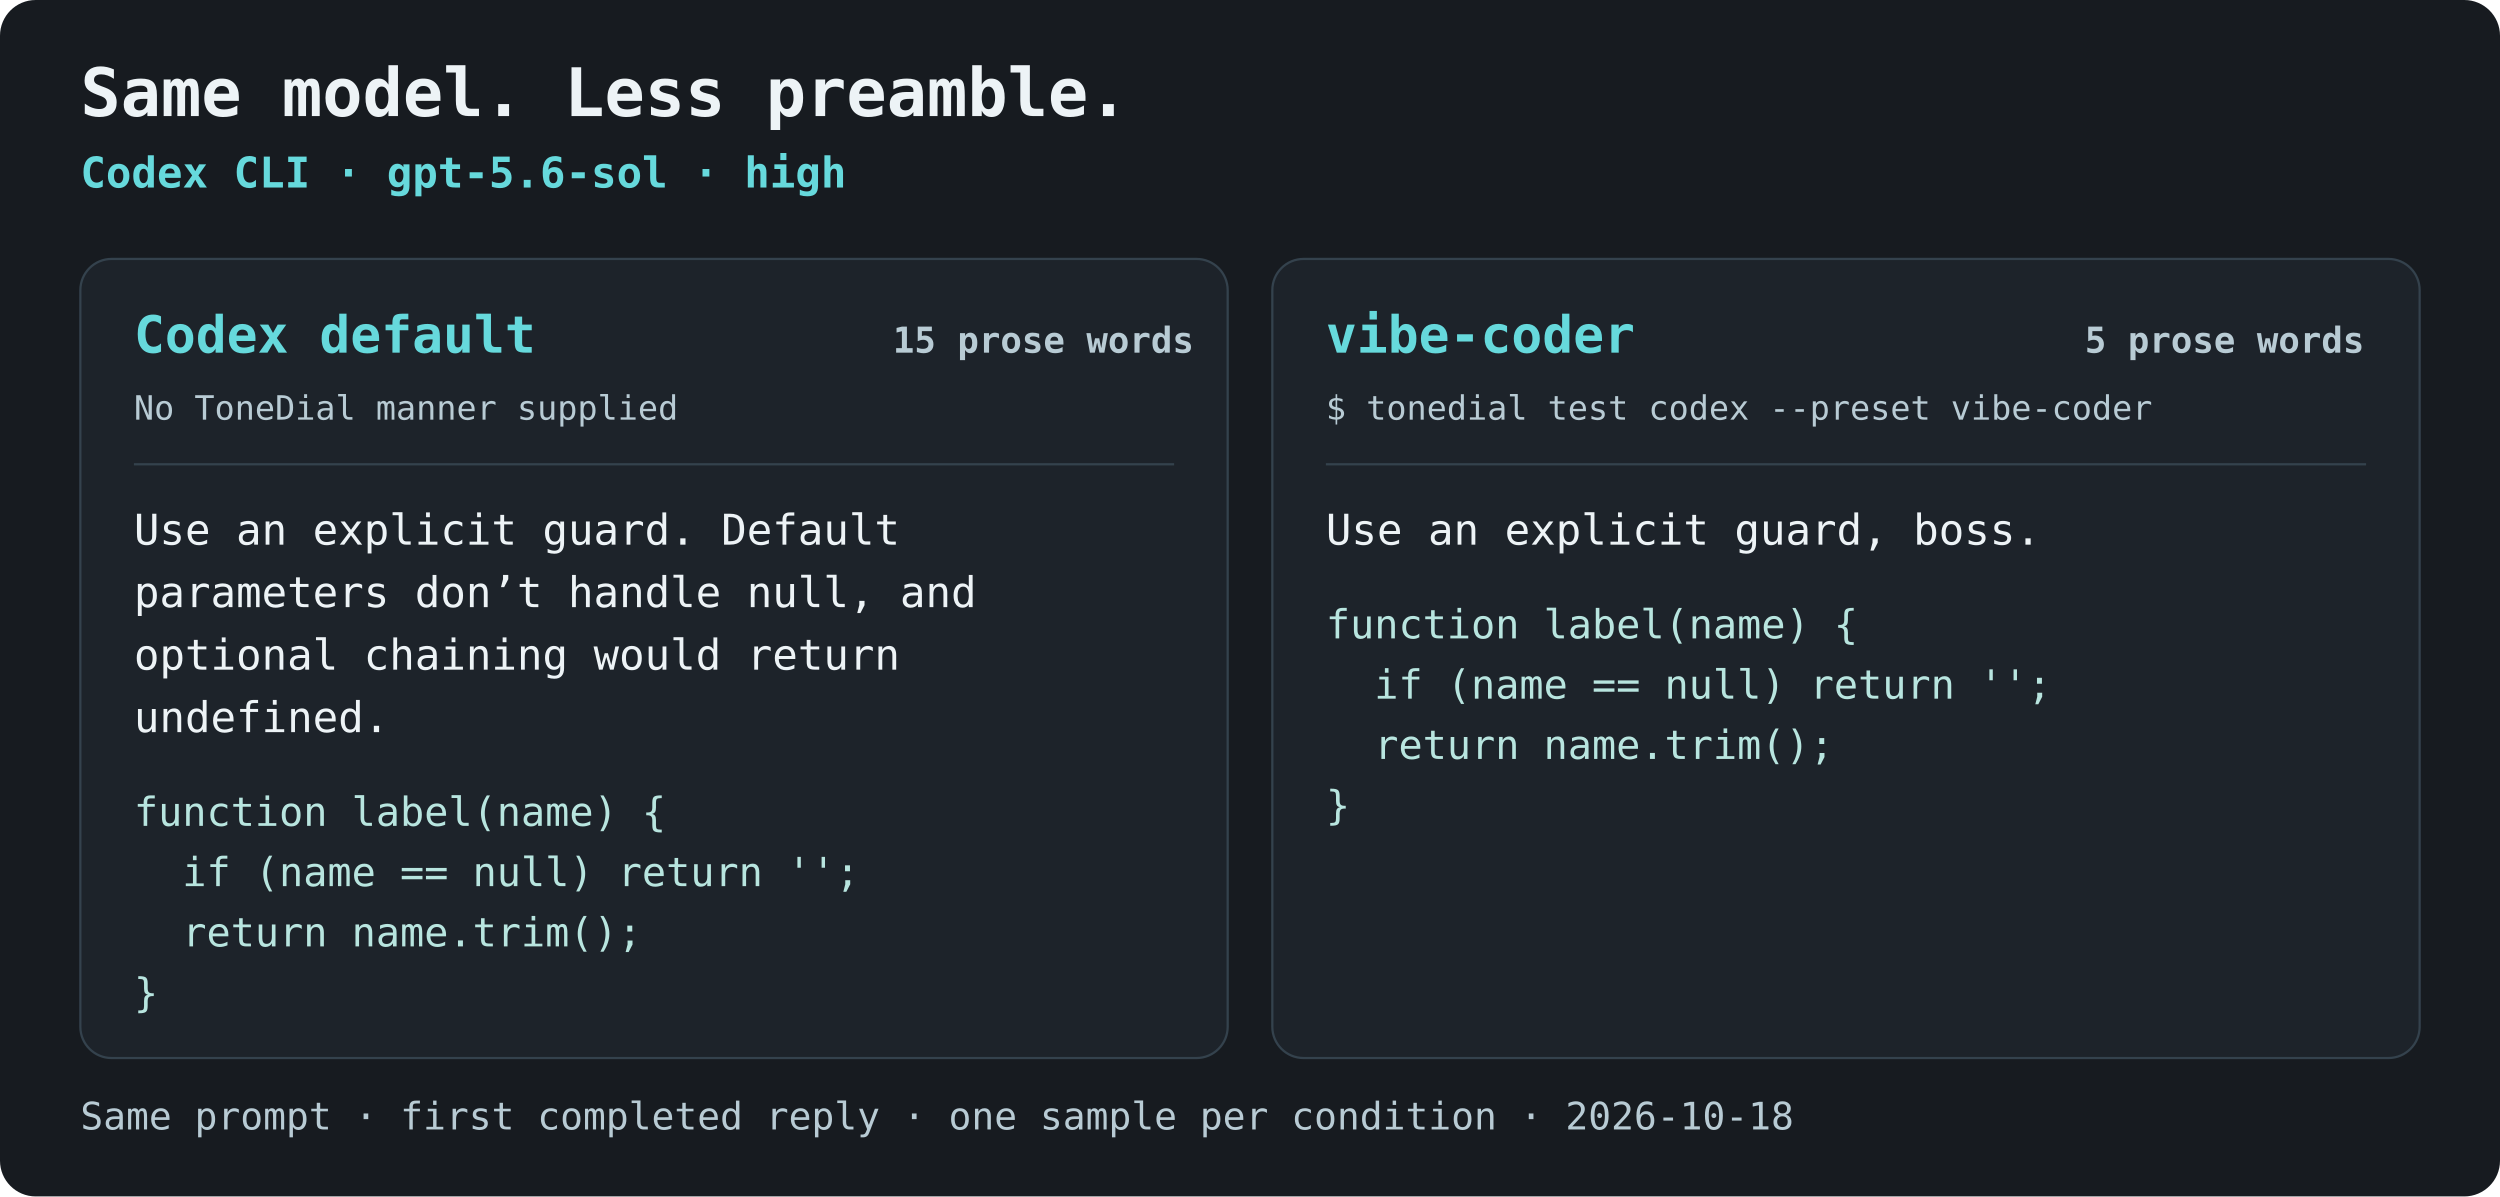
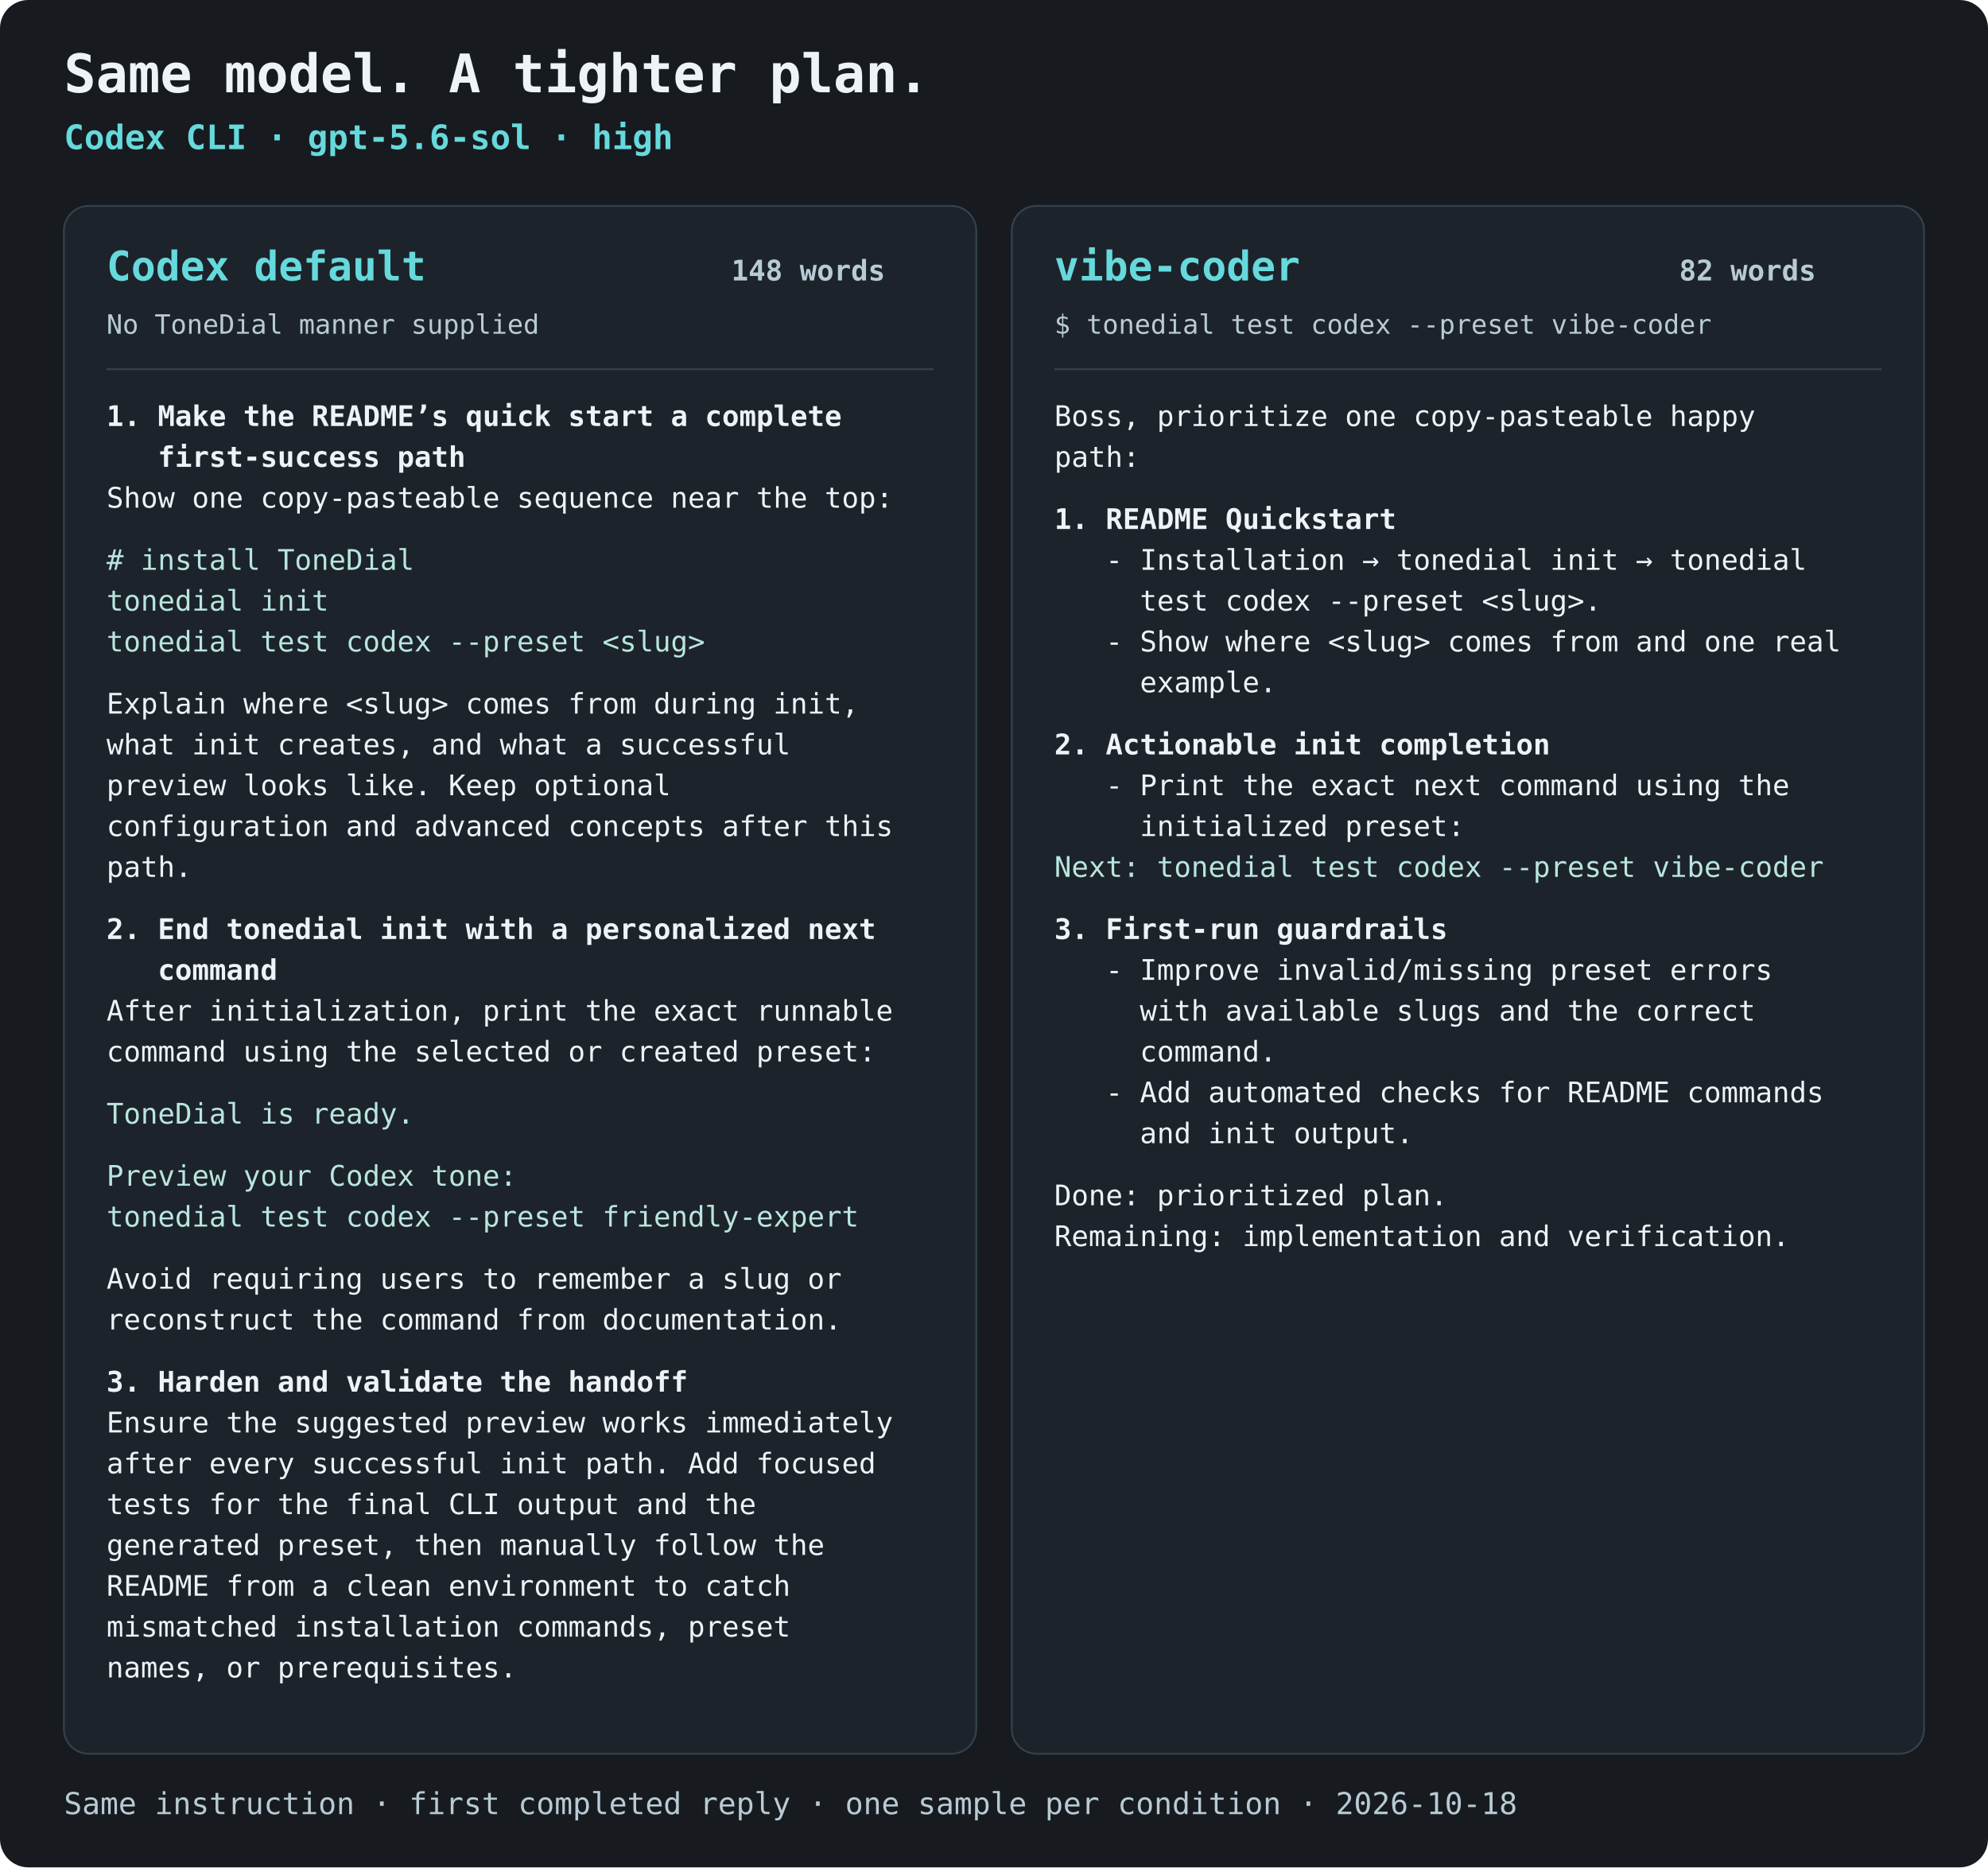
- <svg xmlns="http://www.w3.org/2000/svg" width="1120" height="536" viewBox="0 0 1120 536" role="img" aria-labelledby="title description">
-   <rect width="1120" height="536" rx="16" fill="#171b20" />
+ <svg xmlns="http://www.w3.org/2000/svg" width="1120" height="1052" viewBox="0 0 1120 1052" role="img" aria-labelledby="title description">
+   <rect width="1120" height="1052" rx="16" fill="#171b20" />
  <g font-family="ui-monospace, SFMono-Regular, Menlo, Consolas, monospace, system-ui">
-     <text x="36" y="52" fill="#edf3f6" font-size="30" font-weight="700" xml:space="preserve">Same model. Less preamble.</text>
+     <text x="36" y="52" fill="#edf3f6" font-size="30" font-weight="700" xml:space="preserve">Same model. A tighter plan.</text>
    <text x="36" y="84" fill="#66d9dc" font-size="19" font-weight="700" xml:space="preserve">Codex CLI · gpt-5.6-sol · high</text>
-     <rect x="36" y="116" width="514" height="358" rx="14" fill="#1d232a" stroke="#34424d" />
+     <rect x="36" y="116" width="514" height="872" rx="14" fill="#1d232a" stroke="#34424d" />
    <text x="60" y="158" fill="#66d9dc" font-size="23" font-weight="700" xml:space="preserve">Codex default</text>
-     <text x="400" y="158" fill="#b8cbd4" font-size="16" font-weight="700" xml:space="preserve">15 prose words</text>
+     <text x="412" y="158" fill="#b8cbd4" font-size="16" font-weight="700" xml:space="preserve">148 words</text>
    <text x="60" y="188" fill="#b8cbd4" font-size="15" font-weight="400" xml:space="preserve">No ToneDial manner supplied</text>
    <path d="M60 208H526" stroke="#34424d" />
-     <text x="60" y="244" fill="#edf3f6" font-size="19" font-weight="400" xml:space="preserve">Use an explicit guard. Default</text>
-     <text x="60" y="272" fill="#edf3f6" font-size="19" font-weight="400" xml:space="preserve">parameters don’t handle null, and</text>
-     <text x="60" y="300" fill="#edf3f6" font-size="19" font-weight="400" xml:space="preserve">optional chaining would return</text>
-     <text x="60" y="328" fill="#edf3f6" font-size="19" font-weight="400" xml:space="preserve">undefined.</text>
-     <text x="60" y="370" fill="#b8e5df" font-size="18" font-weight="400" xml:space="preserve">function label(name) {</text>
-     <text x="60" y="397" fill="#b8e5df" font-size="18" font-weight="400" xml:space="preserve">  if (name == null) return '';</text>
-     <text x="60" y="424" fill="#b8e5df" font-size="18" font-weight="400" xml:space="preserve">  return name.trim();</text>
-     <text x="60" y="451" fill="#b8e5df" font-size="18" font-weight="400" xml:space="preserve">}</text>
-     <rect x="570" y="116" width="514" height="358" rx="14" fill="#1d232a" stroke="#34424d" />
+     <text x="60" y="240" fill="#edf3f6" font-size="16" font-weight="700" xml:space="preserve">1. Make the README’s quick start a complete</text>
+     <text x="60" y="263" fill="#edf3f6" font-size="16" font-weight="700" xml:space="preserve">   first-success path</text>
+     <text x="60" y="286" fill="#edf3f6" font-size="16" font-weight="400" xml:space="preserve">Show one copy-pasteable sequence near the top:</text>
+     <text x="60" y="321" fill="#b8e5df" font-size="16" font-weight="400" xml:space="preserve"># install ToneDial</text>
+     <text x="60" y="344" fill="#b8e5df" font-size="16" font-weight="400" xml:space="preserve">tonedial init</text>
+     <text x="60" y="367" fill="#b8e5df" font-size="16" font-weight="400" xml:space="preserve">tonedial test codex --preset &lt;slug&gt;</text>
+     <text x="60" y="402" fill="#edf3f6" font-size="16" font-weight="400" xml:space="preserve">Explain where &lt;slug&gt; comes from during init,</text>
+     <text x="60" y="425" fill="#edf3f6" font-size="16" font-weight="400" xml:space="preserve">what init creates, and what a successful</text>
+     <text x="60" y="448" fill="#edf3f6" font-size="16" font-weight="400" xml:space="preserve">preview looks like. Keep optional</text>
+     <text x="60" y="471" fill="#edf3f6" font-size="16" font-weight="400" xml:space="preserve">configuration and advanced concepts after this</text>
+     <text x="60" y="494" fill="#edf3f6" font-size="16" font-weight="400" xml:space="preserve">path.</text>
+     <text x="60" y="529" fill="#edf3f6" font-size="16" font-weight="700" xml:space="preserve">2. End tonedial init with a personalized next</text>
+     <text x="60" y="552" fill="#edf3f6" font-size="16" font-weight="700" xml:space="preserve">   command</text>
+     <text x="60" y="575" fill="#edf3f6" font-size="16" font-weight="400" xml:space="preserve">After initialization, print the exact runnable</text>
+     <text x="60" y="598" fill="#edf3f6" font-size="16" font-weight="400" xml:space="preserve">command using the selected or created preset:</text>
+     <text x="60" y="633" fill="#b8e5df" font-size="16" font-weight="400" xml:space="preserve">ToneDial is ready.</text>
+     <text x="60" y="668" fill="#b8e5df" font-size="16" font-weight="400" xml:space="preserve">Preview your Codex tone:</text>
+     <text x="60" y="691" fill="#b8e5df" font-size="16" font-weight="400" xml:space="preserve">tonedial test codex --preset friendly-expert</text>
+     <text x="60" y="726" fill="#edf3f6" font-size="16" font-weight="400" xml:space="preserve">Avoid requiring users to remember a slug or</text>
+     <text x="60" y="749" fill="#edf3f6" font-size="16" font-weight="400" xml:space="preserve">reconstruct the command from documentation.</text>
+     <text x="60" y="784" fill="#edf3f6" font-size="16" font-weight="700" xml:space="preserve">3. Harden and validate the handoff</text>
+     <text x="60" y="807" fill="#edf3f6" font-size="16" font-weight="400" xml:space="preserve">Ensure the suggested preview works immediately</text>
+     <text x="60" y="830" fill="#edf3f6" font-size="16" font-weight="400" xml:space="preserve">after every successful init path. Add focused</text>
+     <text x="60" y="853" fill="#edf3f6" font-size="16" font-weight="400" xml:space="preserve">tests for the final CLI output and the</text>
+     <text x="60" y="876" fill="#edf3f6" font-size="16" font-weight="400" xml:space="preserve">generated preset, then manually follow the</text>
+     <text x="60" y="899" fill="#edf3f6" font-size="16" font-weight="400" xml:space="preserve">README from a clean environment to catch</text>
+     <text x="60" y="922" fill="#edf3f6" font-size="16" font-weight="400" xml:space="preserve">mismatched installation commands, preset</text>
+     <text x="60" y="945" fill="#edf3f6" font-size="16" font-weight="400" xml:space="preserve">names, or prerequisites.</text>
+     <rect x="570" y="116" width="514" height="872" rx="14" fill="#1d232a" stroke="#34424d" />
    <text x="594" y="158" fill="#66d9dc" font-size="23" font-weight="700" xml:space="preserve">vibe-coder</text>
-     <text x="934" y="158" fill="#b8cbd4" font-size="16" font-weight="700" xml:space="preserve">5 prose words</text>
+     <text x="946" y="158" fill="#b8cbd4" font-size="16" font-weight="700" xml:space="preserve">82 words</text>
    <text x="594" y="188" fill="#b8cbd4" font-size="15" font-weight="400" xml:space="preserve">$ tonedial test codex --preset vibe-coder</text>
    <path d="M594 208H1060" stroke="#34424d" />
-     <text x="594" y="244" fill="#edf3f6" font-size="19" font-weight="400" xml:space="preserve">Use an explicit guard, boss.</text>
-     <text x="594" y="286" fill="#b8e5df" font-size="18" font-weight="400" xml:space="preserve">function label(name) {</text>
-     <text x="594" y="313" fill="#b8e5df" font-size="18" font-weight="400" xml:space="preserve">  if (name == null) return '';</text>
-     <text x="594" y="340" fill="#b8e5df" font-size="18" font-weight="400" xml:space="preserve">  return name.trim();</text>
-     <text x="594" y="367" fill="#b8e5df" font-size="18" font-weight="400" xml:space="preserve">}</text>
-     <text x="36" y="506" fill="#b8cbd4" font-size="17" font-weight="400" xml:space="preserve">Same prompt · first completed reply · one sample per condition · 2026-10-18</text>
+     <text x="594" y="240" fill="#edf3f6" font-size="16" font-weight="400" xml:space="preserve">Boss, prioritize one copy-pasteable happy</text>
+     <text x="594" y="263" fill="#edf3f6" font-size="16" font-weight="400" xml:space="preserve">path:</text>
+     <text x="594" y="298" fill="#edf3f6" font-size="16" font-weight="700" xml:space="preserve">1. README Quickstart</text>
+     <text x="594" y="321" fill="#edf3f6" font-size="16" font-weight="400" xml:space="preserve">   - Installation → tonedial init → tonedial</text>
+     <text x="594" y="344" fill="#edf3f6" font-size="16" font-weight="400" xml:space="preserve">     test codex --preset &lt;slug&gt;.</text>
+     <text x="594" y="367" fill="#edf3f6" font-size="16" font-weight="400" xml:space="preserve">   - Show where &lt;slug&gt; comes from and one real</text>
+     <text x="594" y="390" fill="#edf3f6" font-size="16" font-weight="400" xml:space="preserve">     example.</text>
+     <text x="594" y="425" fill="#edf3f6" font-size="16" font-weight="700" xml:space="preserve">2. Actionable init completion</text>
+     <text x="594" y="448" fill="#edf3f6" font-size="16" font-weight="400" xml:space="preserve">   - Print the exact next command using the</text>
+     <text x="594" y="471" fill="#edf3f6" font-size="16" font-weight="400" xml:space="preserve">     initialized preset:</text>
+     <text x="594" y="494" fill="#b8e5df" font-size="16" font-weight="400" xml:space="preserve">Next: tonedial test codex --preset vibe-coder</text>
+     <text x="594" y="529" fill="#edf3f6" font-size="16" font-weight="700" xml:space="preserve">3. First-run guardrails</text>
+     <text x="594" y="552" fill="#edf3f6" font-size="16" font-weight="400" xml:space="preserve">   - Improve invalid/missing preset errors</text>
+     <text x="594" y="575" fill="#edf3f6" font-size="16" font-weight="400" xml:space="preserve">     with available slugs and the correct</text>
+     <text x="594" y="598" fill="#edf3f6" font-size="16" font-weight="400" xml:space="preserve">     command.</text>
+     <text x="594" y="621" fill="#edf3f6" font-size="16" font-weight="400" xml:space="preserve">   - Add automated checks for README commands</text>
+     <text x="594" y="644" fill="#edf3f6" font-size="16" font-weight="400" xml:space="preserve">     and init output.</text>
+     <text x="594" y="679" fill="#edf3f6" font-size="16" font-weight="400" xml:space="preserve">Done: prioritized plan.</text>
+     <text x="594" y="702" fill="#edf3f6" font-size="16" font-weight="400" xml:space="preserve">Remaining: implementation and verification.</text>
+     <text x="36" y="1022" fill="#b8cbd4" font-size="17" font-weight="400" xml:space="preserve">Same instruction · first completed reply · one sample per condition · 2026-10-18</text>
  </g>
</svg>
